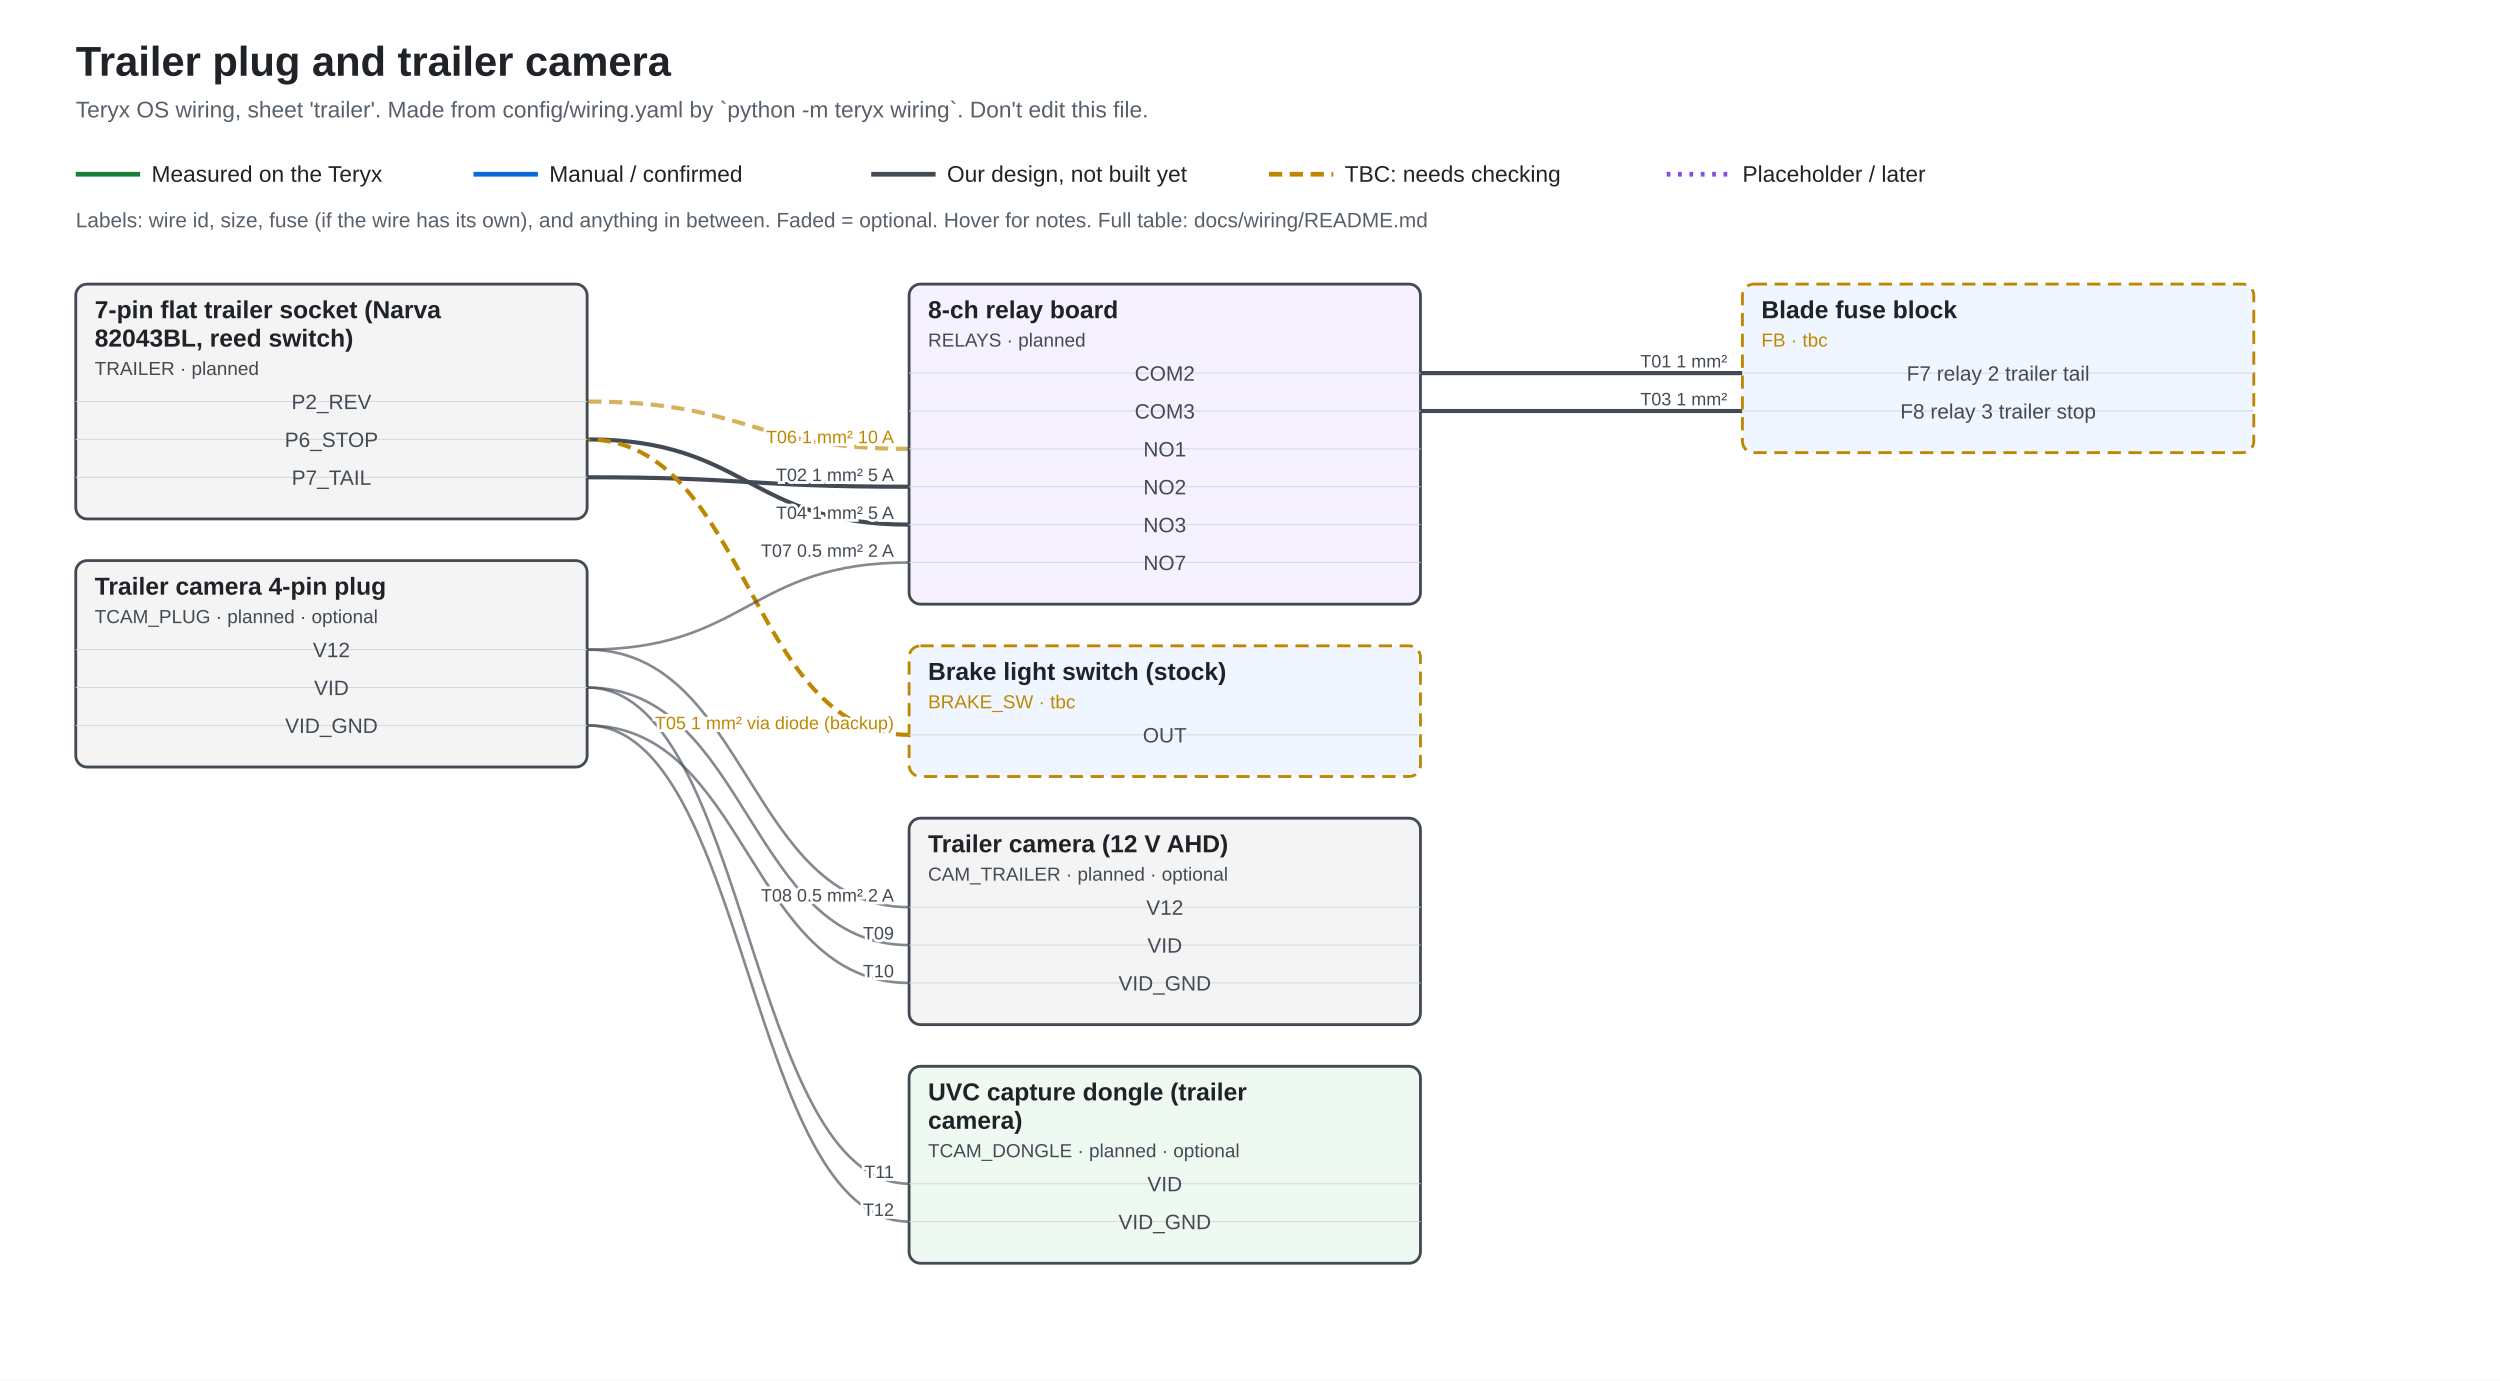
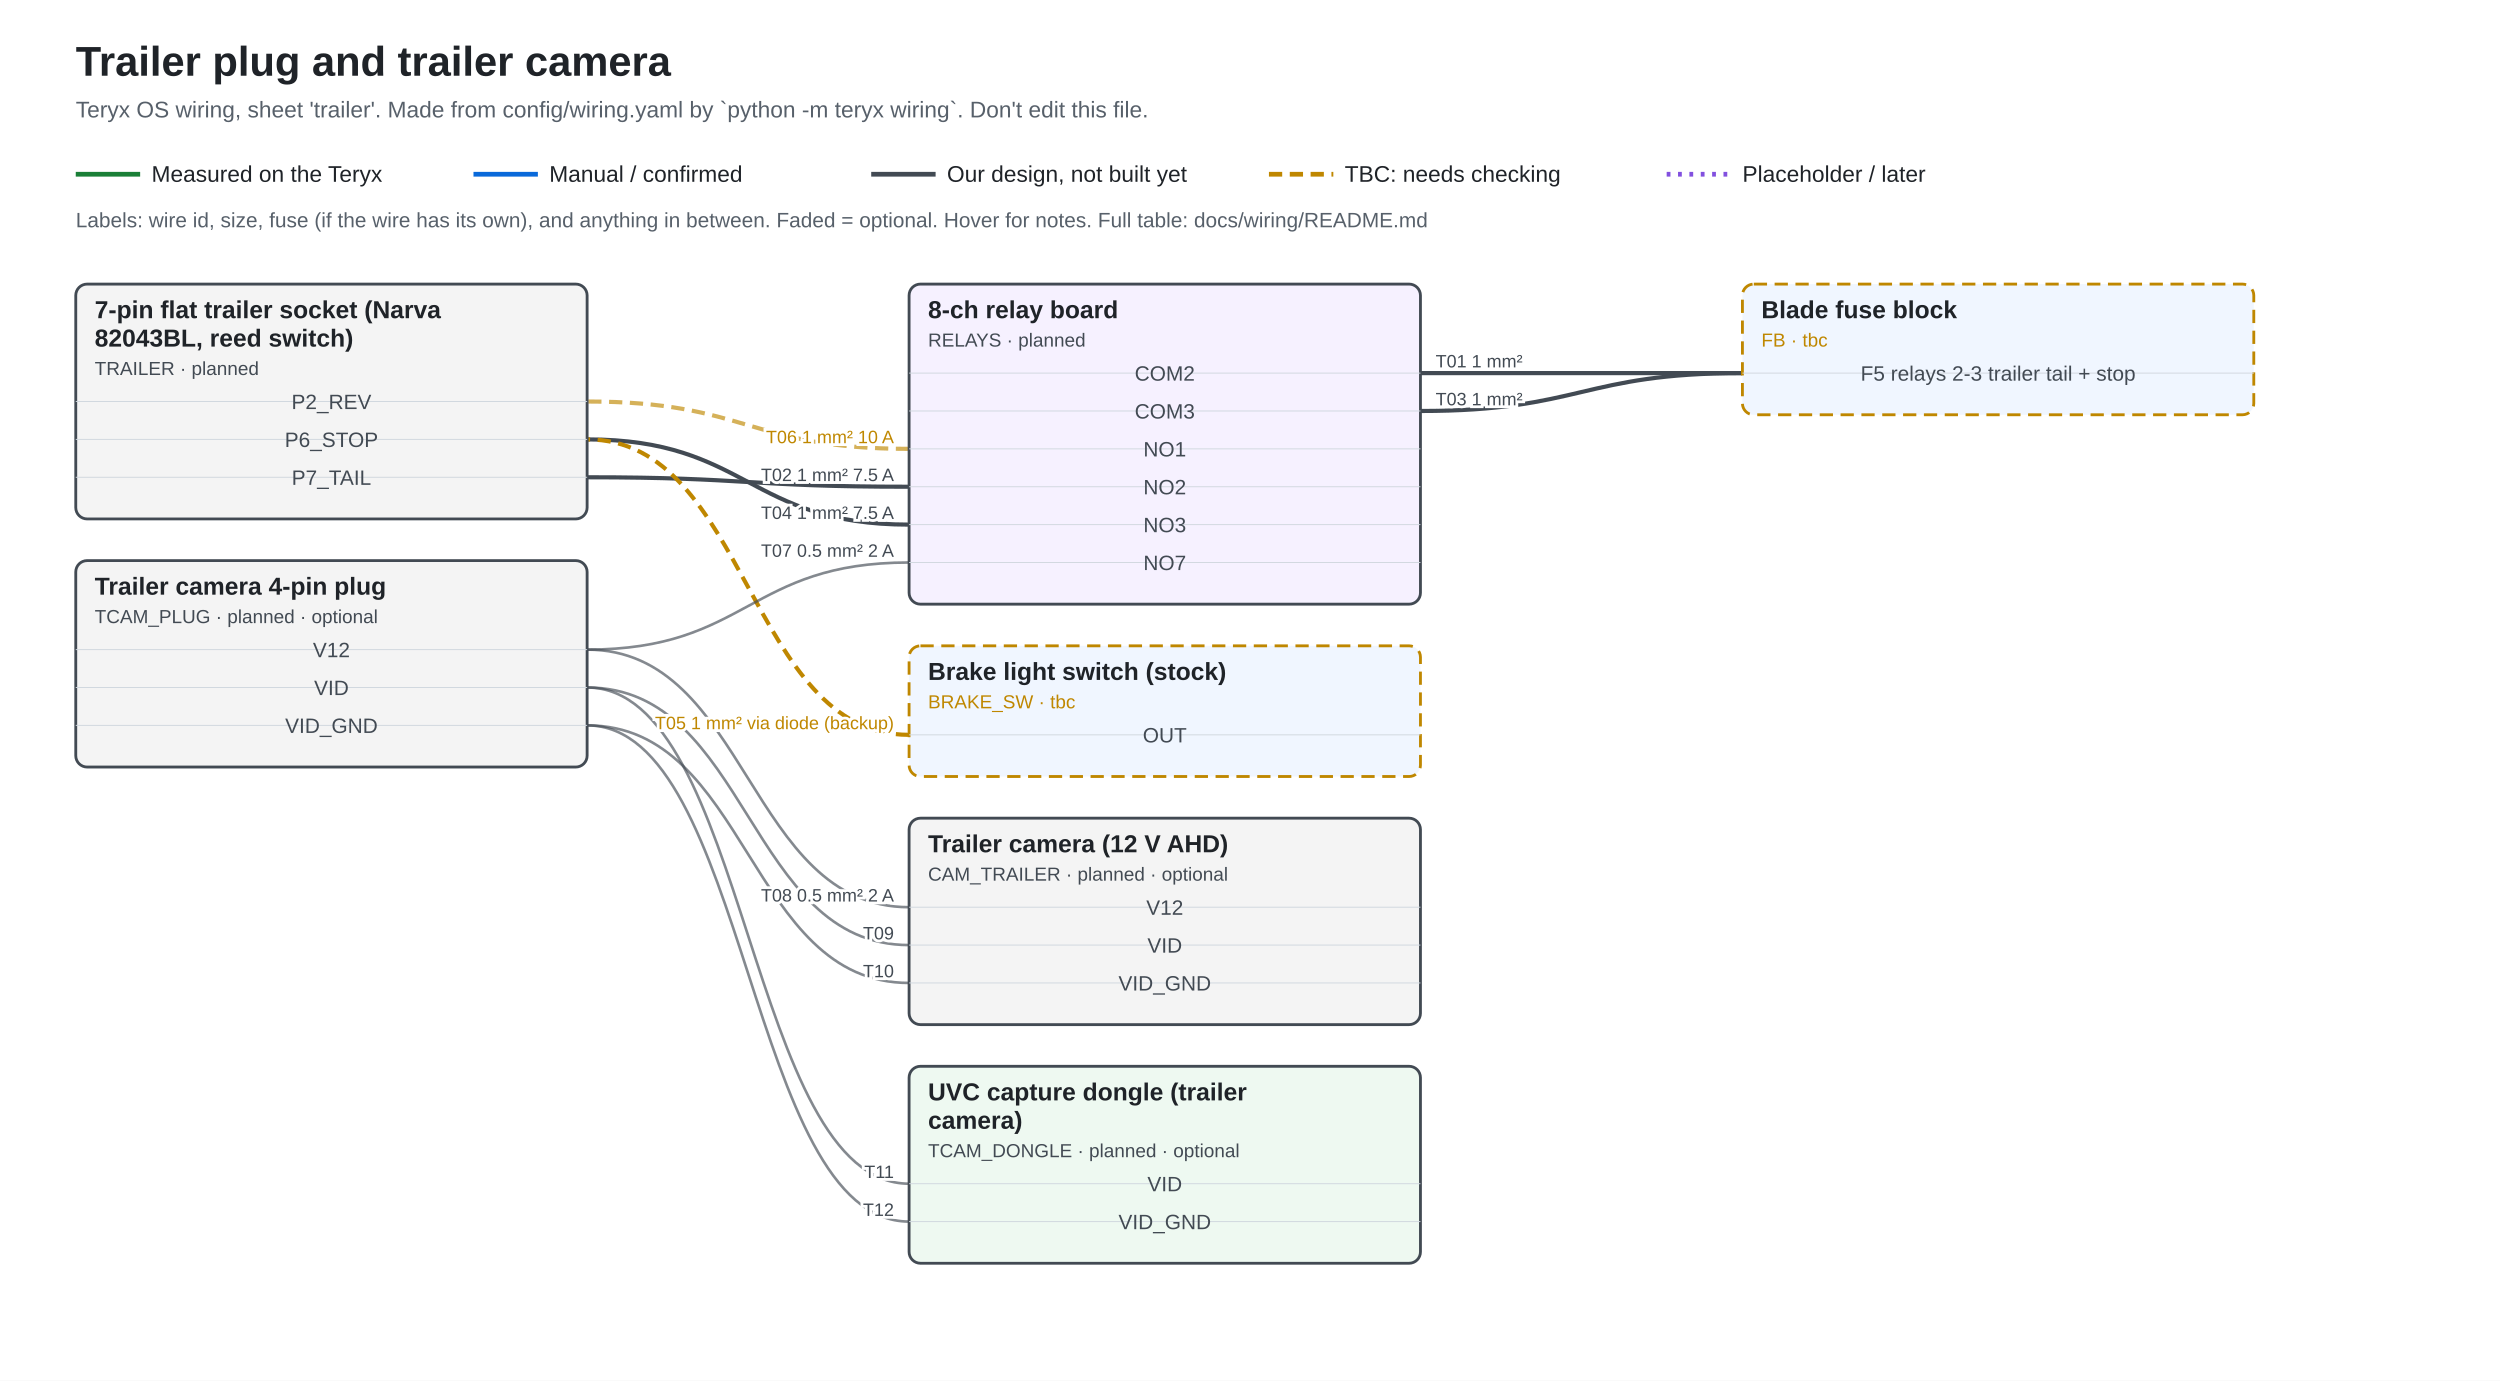
<svg xmlns="http://www.w3.org/2000/svg" viewBox="0 0 1320 729" width="1320" height="729" font-family="Arial, Helvetica, sans-serif" data-sheet="trailer">
  <rect width="1320" height="729" fill="#ffffff" />
  <text x="40" y="40" font-size="22" text-anchor="start" font-weight="bold" fill="#1f2328">Trailer plug and trailer camera</text>
  <text x="40" y="62" font-size="12" text-anchor="start" font-weight="normal" fill="#57606a">Teryx OS wiring, sheet 'trailer'. Made from config/wiring.yaml by `python -m teryx wiring`. Don't edit this file.</text>
  <line x1="40" y1="92" x2="74" y2="92" stroke="#1a7f37" stroke-width="2.5" />
  <text x="80" y="96" font-size="12" text-anchor="start" font-weight="normal" fill="#1f2328">Measured on the Teryx</text>
  <line x1="250" y1="92" x2="284" y2="92" stroke="#0969da" stroke-width="2.5" />
  <text x="290" y="96" font-size="12" text-anchor="start" font-weight="normal" fill="#1f2328">Manual / confirmed</text>
  <line x1="460" y1="92" x2="494" y2="92" stroke="#424a53" stroke-width="2.5" />
  <text x="500" y="96" font-size="12" text-anchor="start" font-weight="normal" fill="#1f2328">Our design, not built yet</text>
  <line x1="670" y1="92" x2="704" y2="92" stroke="#bf8700" stroke-width="2.5" stroke-dasharray="7 4" />
  <text x="710" y="96" font-size="12" text-anchor="start" font-weight="normal" fill="#1f2328">TBC: needs checking</text>
  <line x1="880" y1="92" x2="914" y2="92" stroke="#8250df" stroke-width="2.5" stroke-dasharray="2 4" />
  <text x="920" y="96" font-size="12" text-anchor="start" font-weight="normal" fill="#1f2328">Placeholder / later</text>
  <text x="40" y="120" font-size="11" text-anchor="start" font-weight="normal" fill="#57606a">Labels: wire id, size, fuse (if the wire has its own), and anything in between. Faded = optional. Hover for notes. Full table: docs/wiring/README.md</text>
-   <g data-wire="T01" data-from="FB.F7" data-to="RELAYS.COM2" data-status="planned">
+   <g data-wire="T01" data-from="FB.F5" data-to="RELAYS.COM2" data-status="planned">
    <path d="M920,197 C835,197 835,197 750,197" fill="none" stroke="#424a53" stroke-width="2.2" />
  </g>
  <g data-wire="T02" data-from="RELAYS.NO2" data-to="TRAILER.P7_TAIL" data-status="planned">
    <path d="M480,257 C395,257 395,252 310,252" fill="none" stroke="#424a53" stroke-width="2.2" />
  </g>
-   <g data-wire="T03" data-from="FB.F8" data-to="RELAYS.COM3" data-status="planned">
-     <path d="M920,217 C835,217 835,217 750,217" fill="none" stroke="#424a53" stroke-width="2.2" />
+   <g data-wire="T03" data-from="FB.F5" data-to="RELAYS.COM3" data-status="planned">
+     <path d="M920,197 C835,197 835,217 750,217" fill="none" stroke="#424a53" stroke-width="2.2" />
  </g>
  <g data-wire="T04" data-from="RELAYS.NO3" data-to="TRAILER.P6_STOP" data-status="planned">
    <path d="M480,277 C395,277 395,232 310,232" fill="none" stroke="#424a53" stroke-width="2.2" />
  </g>
  <g data-wire="T05" data-from="BRAKE_SW.OUT" data-to="TRAILER.P6_STOP" data-status="tbc">
    <path d="M480,388 C395,388 395,232 310,232" fill="none" stroke="#bf8700" stroke-width="2.2" stroke-dasharray="7 4" />
  </g>
  <g data-wire="T06" data-from="RELAYS.NO1" data-to="TRAILER.P2_REV" data-status="tbc">
    <path d="M480,237 C395,237 395,212 310,212" fill="none" stroke="#bf8700" stroke-width="2.2" stroke-dasharray="7 4" stroke-opacity="0.65" />
  </g>
  <g data-wire="T07" data-from="RELAYS.NO7" data-to="TCAM_PLUG.V12" data-status="planned">
    <path d="M480,297 C395,297 395,343 310,343" fill="none" stroke="#424a53" stroke-width="1.4" stroke-opacity="0.65" />
  </g>
  <g data-wire="T08" data-from="TCAM_PLUG.V12" data-to="CAM_TRAILER.V12" data-status="planned">
    <path d="M310,343 C395,343 395,479 480,479" fill="none" stroke="#424a53" stroke-width="1.4" stroke-opacity="0.65" />
  </g>
  <g data-wire="T09" data-from="CAM_TRAILER.VID" data-to="TCAM_PLUG.VID" data-status="planned">
    <path d="M480,499 C395,499 395,363 310,363" fill="none" stroke="#424a53" stroke-width="1.4" stroke-opacity="0.65" />
  </g>
  <g data-wire="T10" data-from="CAM_TRAILER.VID_GND" data-to="TCAM_PLUG.VID_GND" data-status="planned">
    <path d="M480,519 C395,519 395,383 310,383" fill="none" stroke="#424a53" stroke-width="1.4" stroke-opacity="0.65" />
  </g>
  <g data-wire="T11" data-from="TCAM_PLUG.VID" data-to="TCAM_DONGLE.VID" data-status="planned">
    <path d="M310,363 C395,363 395,625 480,625" fill="none" stroke="#424a53" stroke-width="1.4" stroke-opacity="0.65" />
  </g>
  <g data-wire="T12" data-from="TCAM_PLUG.VID_GND" data-to="TCAM_DONGLE.VID_GND" data-status="planned">
    <path d="M310,383 C395,383 395,645 480,645" fill="none" stroke="#424a53" stroke-width="1.4" stroke-opacity="0.65" />
  </g>
  <g data-device="TRAILER" data-status="planned">
    <rect x="40" y="150" width="270" height="124" rx="6" fill="#f4f4f4" stroke="#424a53" stroke-width="1.5" />
    <text x="50" y="168" font-size="13" text-anchor="start" font-weight="bold" fill="#1f2328">7-pin flat trailer socket (Narva</text>
    <text x="50" y="183" font-size="13" text-anchor="start" font-weight="bold" fill="#1f2328">82043BL, reed switch)</text>
    <text x="50" y="198" font-size="10" text-anchor="start" font-weight="normal" fill="#424a53">TRAILER · planned</text>
    <line x1="40" y1="212" x2="310" y2="212" stroke="#d0d7de" stroke-width="0.5" />
    <text x="175" y="216" font-size="11" text-anchor="middle" font-weight="normal" fill="#424a53">P2_REV</text>
    <line x1="40" y1="232" x2="310" y2="232" stroke="#d0d7de" stroke-width="0.5" />
    <text x="175" y="236" font-size="11" text-anchor="middle" font-weight="normal" fill="#424a53">P6_STOP</text>
    <line x1="40" y1="252" x2="310" y2="252" stroke="#d0d7de" stroke-width="0.5" />
    <text x="175" y="256" font-size="11" text-anchor="middle" font-weight="normal" fill="#424a53">P7_TAIL</text>
  </g>
  <g data-device="TCAM_PLUG" data-status="planned">
    <rect x="40" y="296" width="270" height="109" rx="6" fill="#f4f4f4" stroke="#424a53" stroke-width="1.5" />
    <text x="50" y="314" font-size="13" text-anchor="start" font-weight="bold" fill="#1f2328">Trailer camera 4-pin plug</text>
    <text x="50" y="329" font-size="10" text-anchor="start" font-weight="normal" fill="#424a53">TCAM_PLUG · planned · optional</text>
    <line x1="40" y1="343" x2="310" y2="343" stroke="#d0d7de" stroke-width="0.5" />
    <text x="175" y="347" font-size="11" text-anchor="middle" font-weight="normal" fill="#424a53">V12</text>
    <line x1="40" y1="363" x2="310" y2="363" stroke="#d0d7de" stroke-width="0.5" />
    <text x="175" y="367" font-size="11" text-anchor="middle" font-weight="normal" fill="#424a53">VID</text>
    <line x1="40" y1="383" x2="310" y2="383" stroke="#d0d7de" stroke-width="0.5" />
    <text x="175" y="387" font-size="11" text-anchor="middle" font-weight="normal" fill="#424a53">VID_GND</text>
  </g>
  <g data-device="RELAYS" data-status="planned">
    <rect x="480" y="150" width="270" height="169" rx="6" fill="#f6f1ff" stroke="#424a53" stroke-width="1.5" />
    <text x="490" y="168" font-size="13" text-anchor="start" font-weight="bold" fill="#1f2328">8-ch relay board</text>
    <text x="490" y="183" font-size="10" text-anchor="start" font-weight="normal" fill="#424a53">RELAYS · planned</text>
    <line x1="480" y1="197" x2="750" y2="197" stroke="#d0d7de" stroke-width="0.5" />
    <text x="615" y="201" font-size="11" text-anchor="middle" font-weight="normal" fill="#424a53">COM2</text>
    <line x1="480" y1="217" x2="750" y2="217" stroke="#d0d7de" stroke-width="0.5" />
    <text x="615" y="221" font-size="11" text-anchor="middle" font-weight="normal" fill="#424a53">COM3</text>
    <line x1="480" y1="237" x2="750" y2="237" stroke="#d0d7de" stroke-width="0.5" />
    <text x="615" y="241" font-size="11" text-anchor="middle" font-weight="normal" fill="#424a53">NO1</text>
    <line x1="480" y1="257" x2="750" y2="257" stroke="#d0d7de" stroke-width="0.5" />
    <text x="615" y="261" font-size="11" text-anchor="middle" font-weight="normal" fill="#424a53">NO2</text>
    <line x1="480" y1="277" x2="750" y2="277" stroke="#d0d7de" stroke-width="0.5" />
    <text x="615" y="281" font-size="11" text-anchor="middle" font-weight="normal" fill="#424a53">NO3</text>
    <line x1="480" y1="297" x2="750" y2="297" stroke="#d0d7de" stroke-width="0.5" />
    <text x="615" y="301" font-size="11" text-anchor="middle" font-weight="normal" fill="#424a53">NO7</text>
  </g>
  <g data-device="BRAKE_SW" data-status="tbc">
    <rect x="480" y="341" width="270" height="69" rx="6" fill="#f0f6ff" stroke="#bf8700" stroke-width="1.5" stroke-dasharray="7 4" />
    <text x="490" y="359" font-size="13" text-anchor="start" font-weight="bold" fill="#1f2328">Brake light switch (stock)</text>
    <text x="490" y="374" font-size="10" text-anchor="start" font-weight="normal" fill="#bf8700">BRAKE_SW · tbc</text>
    <line x1="480" y1="388" x2="750" y2="388" stroke="#d0d7de" stroke-width="0.5" />
    <text x="615" y="392" font-size="11" text-anchor="middle" font-weight="normal" fill="#424a53">OUT</text>
  </g>
  <g data-device="CAM_TRAILER" data-status="planned">
    <rect x="480" y="432" width="270" height="109" rx="6" fill="#f4f4f4" stroke="#424a53" stroke-width="1.5" />
    <text x="490" y="450" font-size="13" text-anchor="start" font-weight="bold" fill="#1f2328">Trailer camera (12 V AHD)</text>
    <text x="490" y="465" font-size="10" text-anchor="start" font-weight="normal" fill="#424a53">CAM_TRAILER · planned · optional</text>
    <line x1="480" y1="479" x2="750" y2="479" stroke="#d0d7de" stroke-width="0.5" />
    <text x="615" y="483" font-size="11" text-anchor="middle" font-weight="normal" fill="#424a53">V12</text>
    <line x1="480" y1="499" x2="750" y2="499" stroke="#d0d7de" stroke-width="0.5" />
    <text x="615" y="503" font-size="11" text-anchor="middle" font-weight="normal" fill="#424a53">VID</text>
    <line x1="480" y1="519" x2="750" y2="519" stroke="#d0d7de" stroke-width="0.5" />
    <text x="615" y="523" font-size="11" text-anchor="middle" font-weight="normal" fill="#424a53">VID_GND</text>
  </g>
  <g data-device="TCAM_DONGLE" data-status="planned">
    <rect x="480" y="563" width="270" height="104" rx="6" fill="#eef9f1" stroke="#424a53" stroke-width="1.5" />
    <text x="490" y="581" font-size="13" text-anchor="start" font-weight="bold" fill="#1f2328">UVC capture dongle (trailer</text>
    <text x="490" y="596" font-size="13" text-anchor="start" font-weight="bold" fill="#1f2328">camera)</text>
    <text x="490" y="611" font-size="10" text-anchor="start" font-weight="normal" fill="#424a53">TCAM_DONGLE · planned · optional</text>
    <line x1="480" y1="625" x2="750" y2="625" stroke="#d0d7de" stroke-width="0.5" />
    <text x="615" y="629" font-size="11" text-anchor="middle" font-weight="normal" fill="#424a53">VID</text>
    <line x1="480" y1="645" x2="750" y2="645" stroke="#d0d7de" stroke-width="0.5" />
    <text x="615" y="649" font-size="11" text-anchor="middle" font-weight="normal" fill="#424a53">VID_GND</text>
  </g>
  <g data-device="FB" data-status="tbc">
-     <rect x="920" y="150" width="270" height="89" rx="6" fill="#f0f6ff" stroke="#bf8700" stroke-width="1.5" stroke-dasharray="7 4" />
+     <rect x="920" y="150" width="270" height="69" rx="6" fill="#f0f6ff" stroke="#bf8700" stroke-width="1.5" stroke-dasharray="7 4" />
    <text x="930" y="168" font-size="13" text-anchor="start" font-weight="bold" fill="#1f2328">Blade fuse block</text>
    <text x="930" y="183" font-size="10" text-anchor="start" font-weight="normal" fill="#bf8700">FB · tbc</text>
    <line x1="920" y1="197" x2="1190" y2="197" stroke="#d0d7de" stroke-width="0.5" />
-     <text x="1055" y="201" font-size="11" text-anchor="middle" font-weight="normal" fill="#424a53">F7  relay 2 trailer tail</text>
-     <line x1="920" y1="217" x2="1190" y2="217" stroke="#d0d7de" stroke-width="0.5" />
-     <text x="1055" y="221" font-size="11" text-anchor="middle" font-weight="normal" fill="#424a53">F8  relay 3 trailer stop</text>
+     <text x="1055" y="201" font-size="11" text-anchor="middle" font-weight="normal" fill="#424a53">F5  relays 2-3 trailer tail + stop</text>
  </g>
-   <text x="912" y="194" font-size="9.5" text-anchor="end" font-weight="normal" fill="#424a53" stroke="#ffffff" stroke-width="3" paint-order="stroke">T01  1 mm²</text>
-   <text x="472" y="254" font-size="9.5" text-anchor="end" font-weight="normal" fill="#424a53" stroke="#ffffff" stroke-width="3" paint-order="stroke">T02  1 mm²  5 A</text>
-   <text x="912" y="214" font-size="9.5" text-anchor="end" font-weight="normal" fill="#424a53" stroke="#ffffff" stroke-width="3" paint-order="stroke">T03  1 mm²</text>
-   <text x="472" y="274" font-size="9.5" text-anchor="end" font-weight="normal" fill="#424a53" stroke="#ffffff" stroke-width="3" paint-order="stroke">T04  1 mm²  5 A</text>
+   <text x="758" y="194" font-size="9.5" text-anchor="start" font-weight="normal" fill="#424a53" stroke="#ffffff" stroke-width="3" paint-order="stroke">T01  1 mm²</text>
+   <text x="472" y="254" font-size="9.5" text-anchor="end" font-weight="normal" fill="#424a53" stroke="#ffffff" stroke-width="3" paint-order="stroke">T02  1 mm²  7.5 A</text>
+   <text x="758" y="214" font-size="9.5" text-anchor="start" font-weight="normal" fill="#424a53" stroke="#ffffff" stroke-width="3" paint-order="stroke">T03  1 mm²</text>
+   <text x="472" y="274" font-size="9.5" text-anchor="end" font-weight="normal" fill="#424a53" stroke="#ffffff" stroke-width="3" paint-order="stroke">T04  1 mm²  7.5 A</text>
  <text x="472" y="385" font-size="9.5" text-anchor="end" font-weight="normal" fill="#bf8700" stroke="#ffffff" stroke-width="3" paint-order="stroke">T05  1 mm²  via diode (backup)</text>
  <text x="472" y="234" font-size="9.5" text-anchor="end" font-weight="normal" fill="#bf8700" stroke="#ffffff" stroke-width="3" paint-order="stroke">T06  1 mm²  10 A</text>
  <text x="472" y="294" font-size="9.5" text-anchor="end" font-weight="normal" fill="#424a53" stroke="#ffffff" stroke-width="3" paint-order="stroke">T07  0.5 mm²  2 A</text>
  <text x="472" y="476" font-size="9.5" text-anchor="end" font-weight="normal" fill="#424a53" stroke="#ffffff" stroke-width="3" paint-order="stroke">T08  0.5 mm²  2 A</text>
  <text x="472" y="496" font-size="9.5" text-anchor="end" font-weight="normal" fill="#424a53" stroke="#ffffff" stroke-width="3" paint-order="stroke">T09</text>
  <text x="472" y="516" font-size="9.5" text-anchor="end" font-weight="normal" fill="#424a53" stroke="#ffffff" stroke-width="3" paint-order="stroke">T10</text>
  <text x="472" y="622" font-size="9.5" text-anchor="end" font-weight="normal" fill="#424a53" stroke="#ffffff" stroke-width="3" paint-order="stroke">T11</text>
  <text x="472" y="642" font-size="9.5" text-anchor="end" font-weight="normal" fill="#424a53" stroke="#ffffff" stroke-width="3" paint-order="stroke">T12</text>
</svg>
